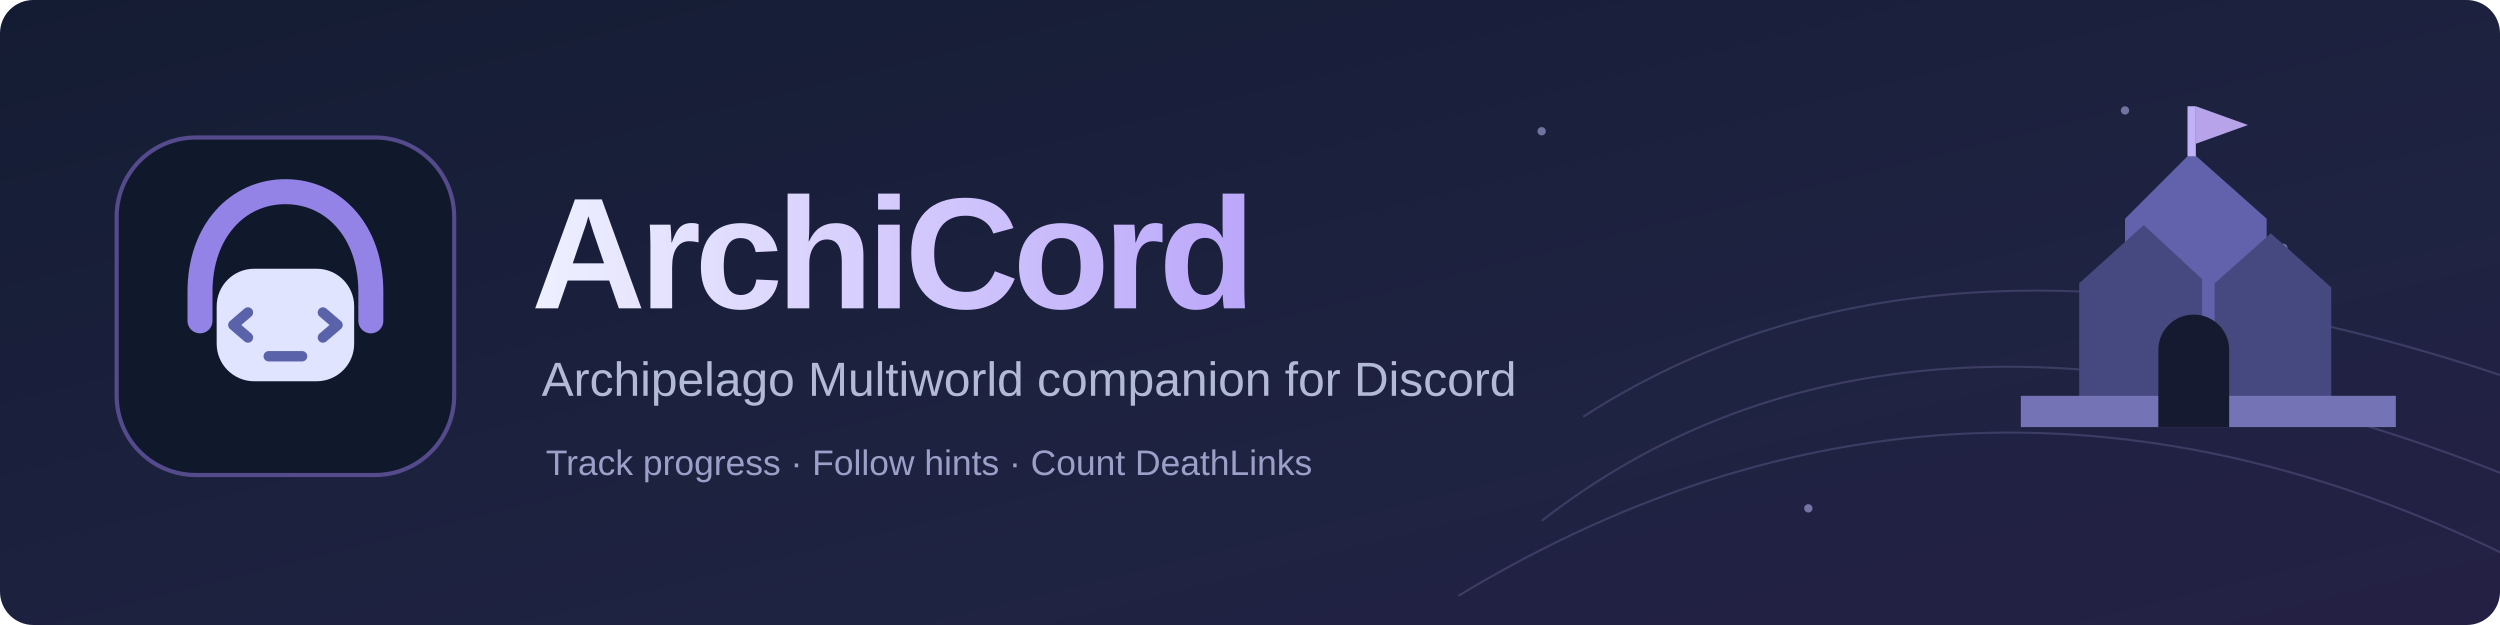
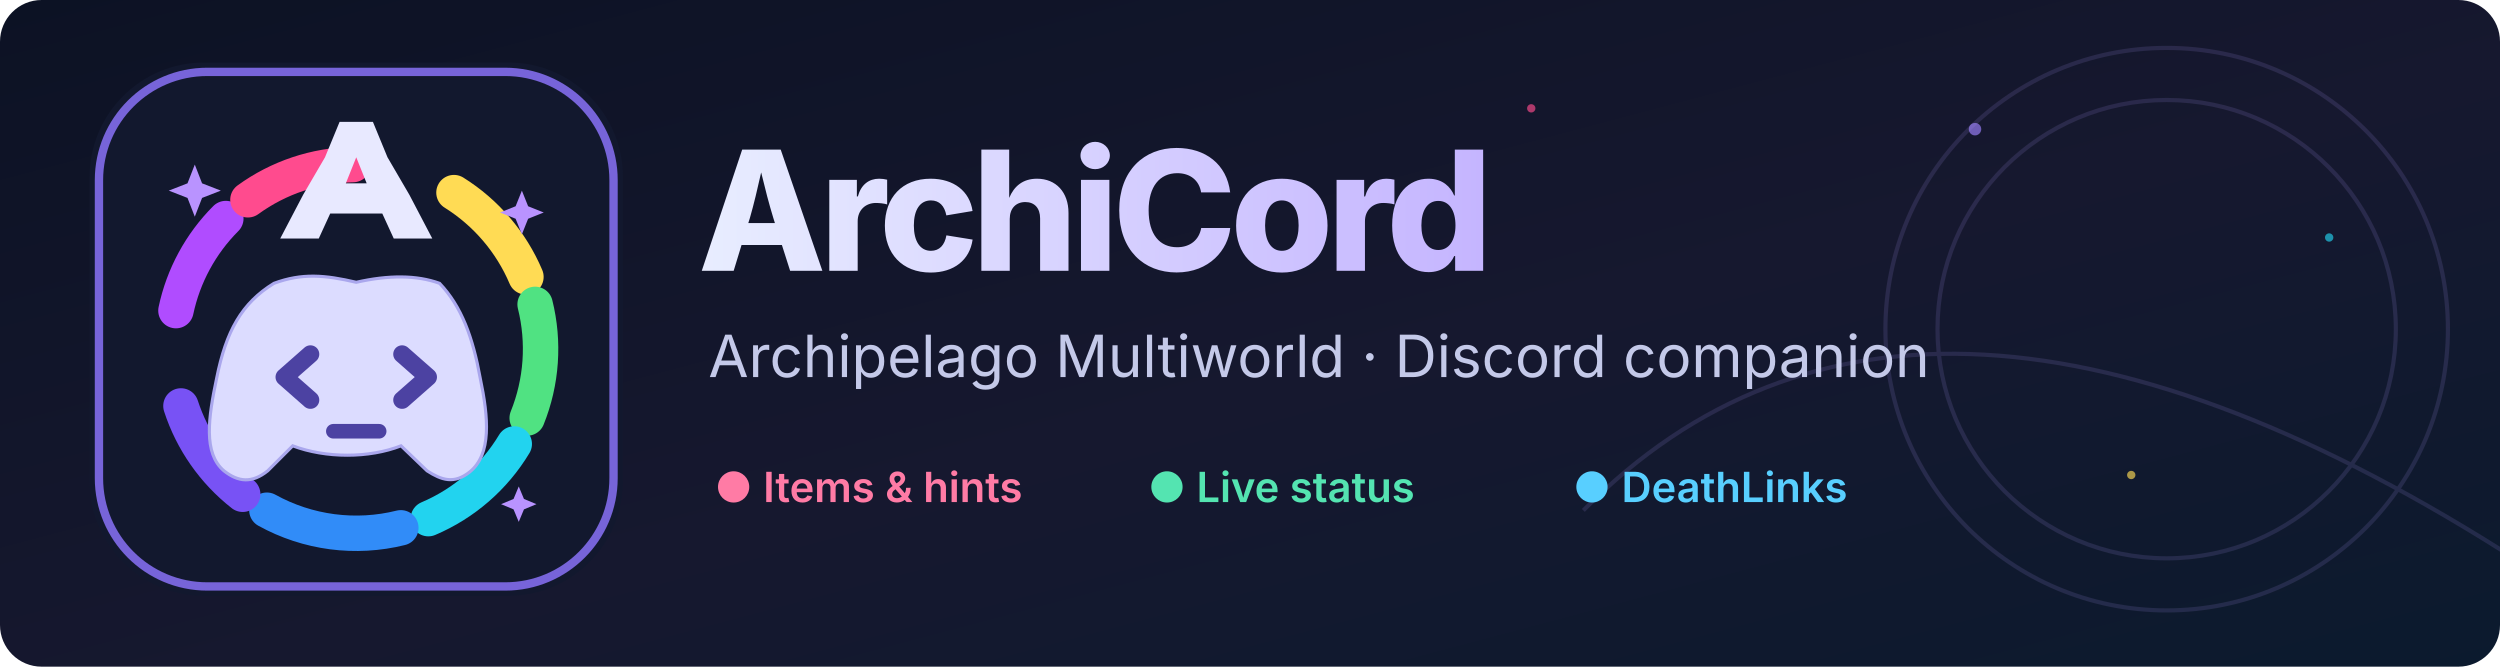
- <svg xmlns="http://www.w3.org/2000/svg" width="1200" height="300" viewBox="0 0 1200 300" role="img" aria-label="ArchiCord Discord and Archipelago Multiworld">
+ <svg xmlns="http://www.w3.org/2000/svg" width="1200" height="320" viewBox="0 0 1200 320" role="img" aria-label="ArchiCord multiworld Discord companion">
  <defs>
-     <linearGradient id="g" x2="1" y2="1">
-       <stop stop-color="#141c33" />
-       <stop offset=".65" stop-color="#1f2342" />
-       <stop offset="1" stop-color="#242044" />
+     <linearGradient id="ground" x2="1" y2="1">
+       <stop stop-color="#0c1224" />
+       <stop offset=".55" stop-color="#16182f" />
+       <stop offset="1" stop-color="#0b1a2e" />
    </linearGradient>
-     <linearGradient id="text" x2="1">
-       <stop stop-color="#eef0ff" />
-       <stop offset="1" stop-color="#bba7fa" />
+     <linearGradient id="name" x2="1">
+       <stop stop-color="#e8edff" />
+       <stop offset="1" stop-color="#c5b5ff" />
    </linearGradient>
  </defs>
-   <rect width="1200" height="300" rx="16" fill="url(#g)" />
-   <g opacity=".24" stroke="#9b8dce" fill="none">
-     <path d="M740 250Q920 110 1220 235" />
-     <path d="M700 286Q950 135 1220 275" />
-     <path d="M760 200Q930 90 1200 180" />
+   <rect width="1200" height="320" rx="20" fill="url(#ground)" />
+   <g opacity=".65">
+     <circle cx="948" cy="62" r="3" fill="#9e82ff" />
+     <circle cx="1118" cy="114" r="2" fill="#22d3ef" />
+     <circle cx="1023" cy="228" r="2" fill="#ffdb54" />
+     <circle cx="735" cy="52" r="2" fill="#ff4b8e" />
  </g>
-   <g fill="#c7c3ff" opacity=".5">
-     <circle cx="740" cy="63" r="2" />
-     <circle cx="1020" cy="53" r="2" />
-     <circle cx="1096" cy="119" r="2" />
-     <circle cx="868" cy="244" r="2" />
+   <g opacity=".14" fill="none" stroke="#b29afc" stroke-width="2">
+     <circle cx="1040" cy="158" r="135" />
+     <circle cx="1040" cy="158" r="110" />
+     <path d="M760 245Q920 83 1210 270" />
  </g>
-   <rect x="56" y="66" width="162" height="162" rx="38" fill="#10182c" stroke="#544a8c" stroke-width="2" />
-   <path d="M96 154v-14c0-29 18-48 41-48s41 19 41 48v14" fill="none" stroke="#9383e6" stroke-width="12" stroke-linecap="round" />
-   <rect x="104" y="129" width="66" height="54" rx="18" fill="#e0e4ff" />
-   <path d="M119 150l-7 6 7 6m36-12 7 6-7 6" fill="none" stroke="#5a63a9" stroke-linecap="round" stroke-width="5" stroke-linejoin="round" />
-   <path d="M129 171h16" stroke="#5a63a9" stroke-width="5" stroke-linecap="round" />
-   <text x="255" y="148" font-size="76" font-family="Arial,Helvetica,sans-serif" letter-spacing="-3" font-weight="700" fill="url(#text)">ArchiCord</text>
-   <text x="260" y="190" font-family="Arial,Helvetica,sans-serif" font-size="23" fill="#b2bad8">Archipelago Multiworld companion for Discord</text>
-   <text x="262" y="228" font-family="Arial,Helvetica,sans-serif" font-size="17" fill="#9c9fc7">Track progress  ·  Follow hints  ·  Count DeathLinks</text>
-   <path d="M1020 105l32-32 36 32v82h-68z" fill="#6262ac" />
-   <path d="M998 136l31-28 28 26v58h-59z" fill="#45497f" />
-   <path d="M1063 136l27-24 29 26v54h-56z" fill="#45497f" />
-   <path d="M970 190h180v15H970z" fill="#7473b6" />
-   <path d="M1070 205v-37a17 17 0 0 0-34 0v37" fill="#151a30" />
-   <path d="M1052 75V51" stroke="#c1b2f7" stroke-width="4" />
-   <path d="M1054 51l25 9-25 9" fill="#b7a3e9" />
+   <svg x="43" y="30" width="256" height="256" viewBox="0 0 512 512">
+     <rect width="512" height="512" rx="110" fill="#12182e" />
+     <rect x="9" y="9" width="494" height="494" rx="104" fill="none" stroke="#7764d9" stroke-width="8" />
+     <g fill="none" stroke-width="34" stroke-linecap="round">
+       <path d="M 82.9 238.2 A 177 177 0 0 1 130.8 149.8" stroke="#b04cff" />
+       <path d="M 152.0 131.8 A 177 177 0 0 1 252.9 98.0" stroke="#ff4b8e" />
+       <path d="M 349.8 124.9 A 177 177 0 0 1 418.9 205.8" stroke="#ffdb54" />
+       <path d="M 427.7 232.2 A 177 177 0 0 1 420.1 341.3" stroke="#50e282" />
+       <path d="M 407.7 366.2 A 177 177 0 0 1 325.2 437.9" stroke="#22d3ef" />
+       <path d="M 298.8 446.7 A 177 177 0 0 1 170.2 429.8" stroke="#318cf8" />
+       <path d="M 147.0 414.5 A 177 177 0 0 1 87.7 329.7" stroke="#7852f5" />
+     </g>
+     <path d="M226 91 L240 57 H272 L286 91 L307 127 L329 169 H292 L281 145 H231 L220 169 H183 L205 127 Z M246 116 H266 L256 91 Z" fill="#e8e9ff" fill-rule="evenodd" />
+     <g fill="#b993ff">
+       <path d="M101 98l7 18 18 7-18 7-7 18-7-18-18-7 18-7z" />
+       <path d="M415 123l6 15 15 6-15 6-6 15-6-15-15-6 15-6z" />
+       <path d="M412 407l5 12 12 5-12 5-5 12-5-12-12-5 12-5z" />
+     </g>
+     <path d="M177 212c27-10 49-8 79-1 31-7 58-7 80 1 21 22 32 52 39 91 8 38 11 73-10 90-15 12-27 8-41-1l-25-24c-31 12-72 12-104 0l-24 24c-15 12-28 11-42 0-20-17-15-51-7-89 9-45 24-72 55-91z" fill="#dcdcff" stroke="#aaa7ed" stroke-width="3" />
+     <path d="M212 280l-25 22 25 22M300 280l25 22-25 22" stroke="#4c42a2" stroke-width="17" stroke-linecap="round" stroke-linejoin="round" fill="none" />
+     <path d="M234 354h44" stroke="#4c42a2" stroke-width="14" stroke-linecap="round" />
+   </svg>
+   <text x="335" y="130" font-size="80" font-family="Inter, Poppins, Arial, sans-serif" font-weight="800" fill="url(#name)" letter-spacing="-3">ArchiCord</text>
+   <text x="340" y="181" font-size="28" font-family="Inter, Poppins, Arial, sans-serif" fill="#c4c9e9">Archipelago Multiworld · Discord companion</text>
+   <g font-family="Inter, Poppins, Arial, sans-serif" font-size="20" font-weight="600">
+     <text x="343" y="241" fill="#ff7ba5">● Items &amp; hints</text>
+     <text x="551" y="241" fill="#54e4b1">● Live status</text>
+     <text x="755" y="241" fill="#58cfff">● DeathLinks</text>
+   </g>
</svg>
